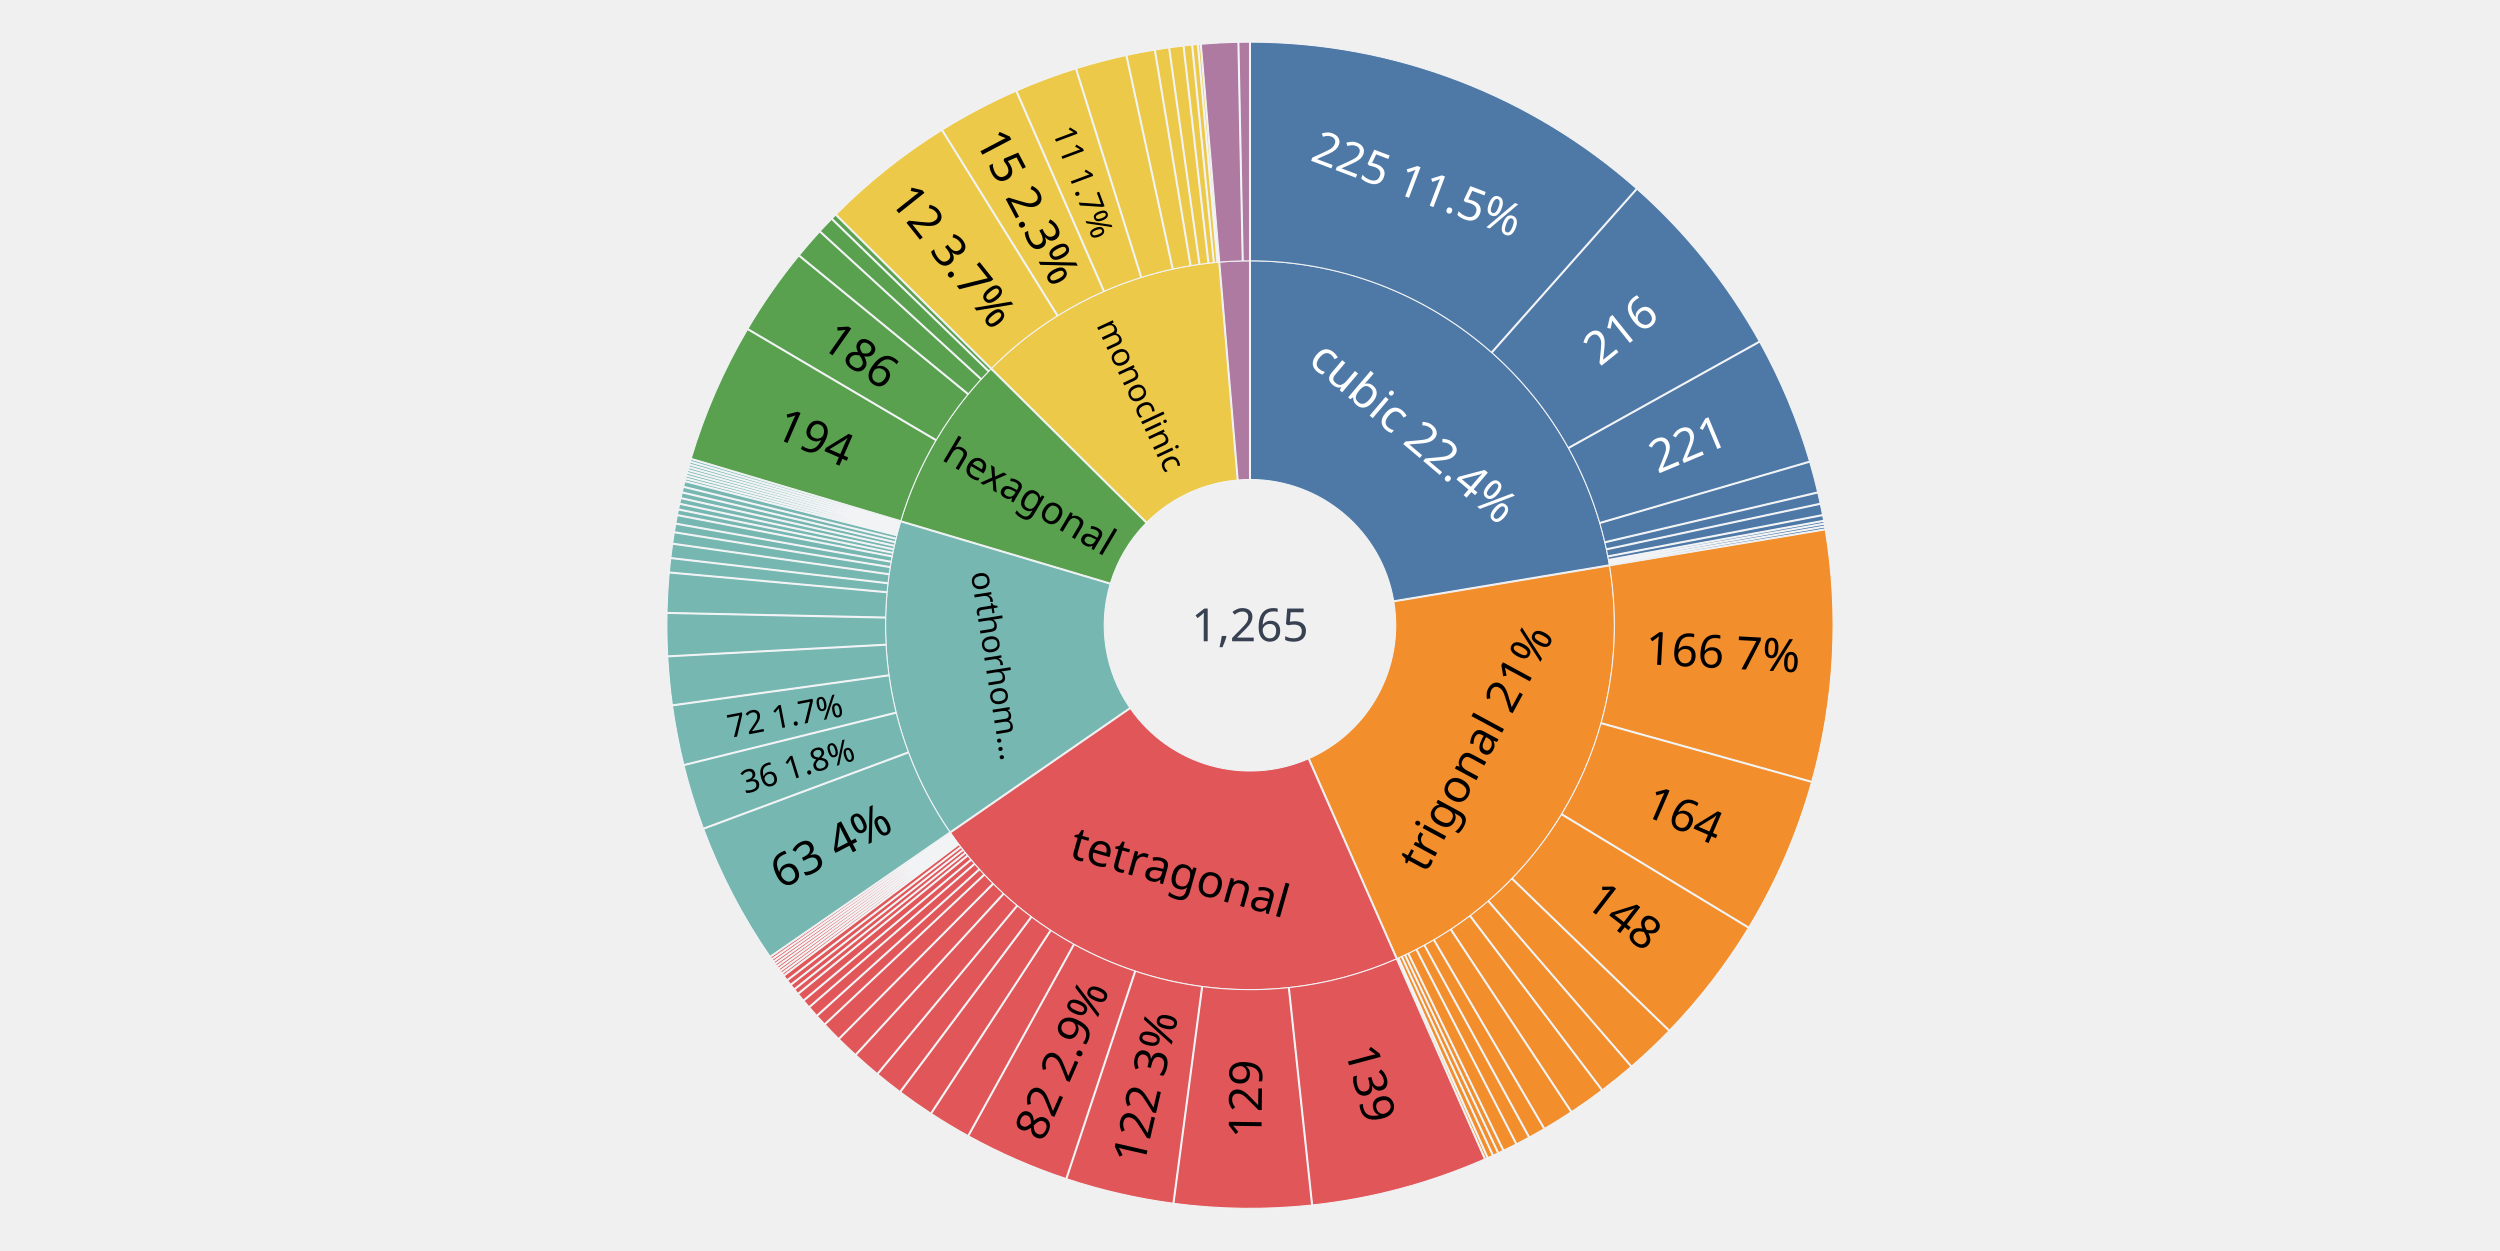
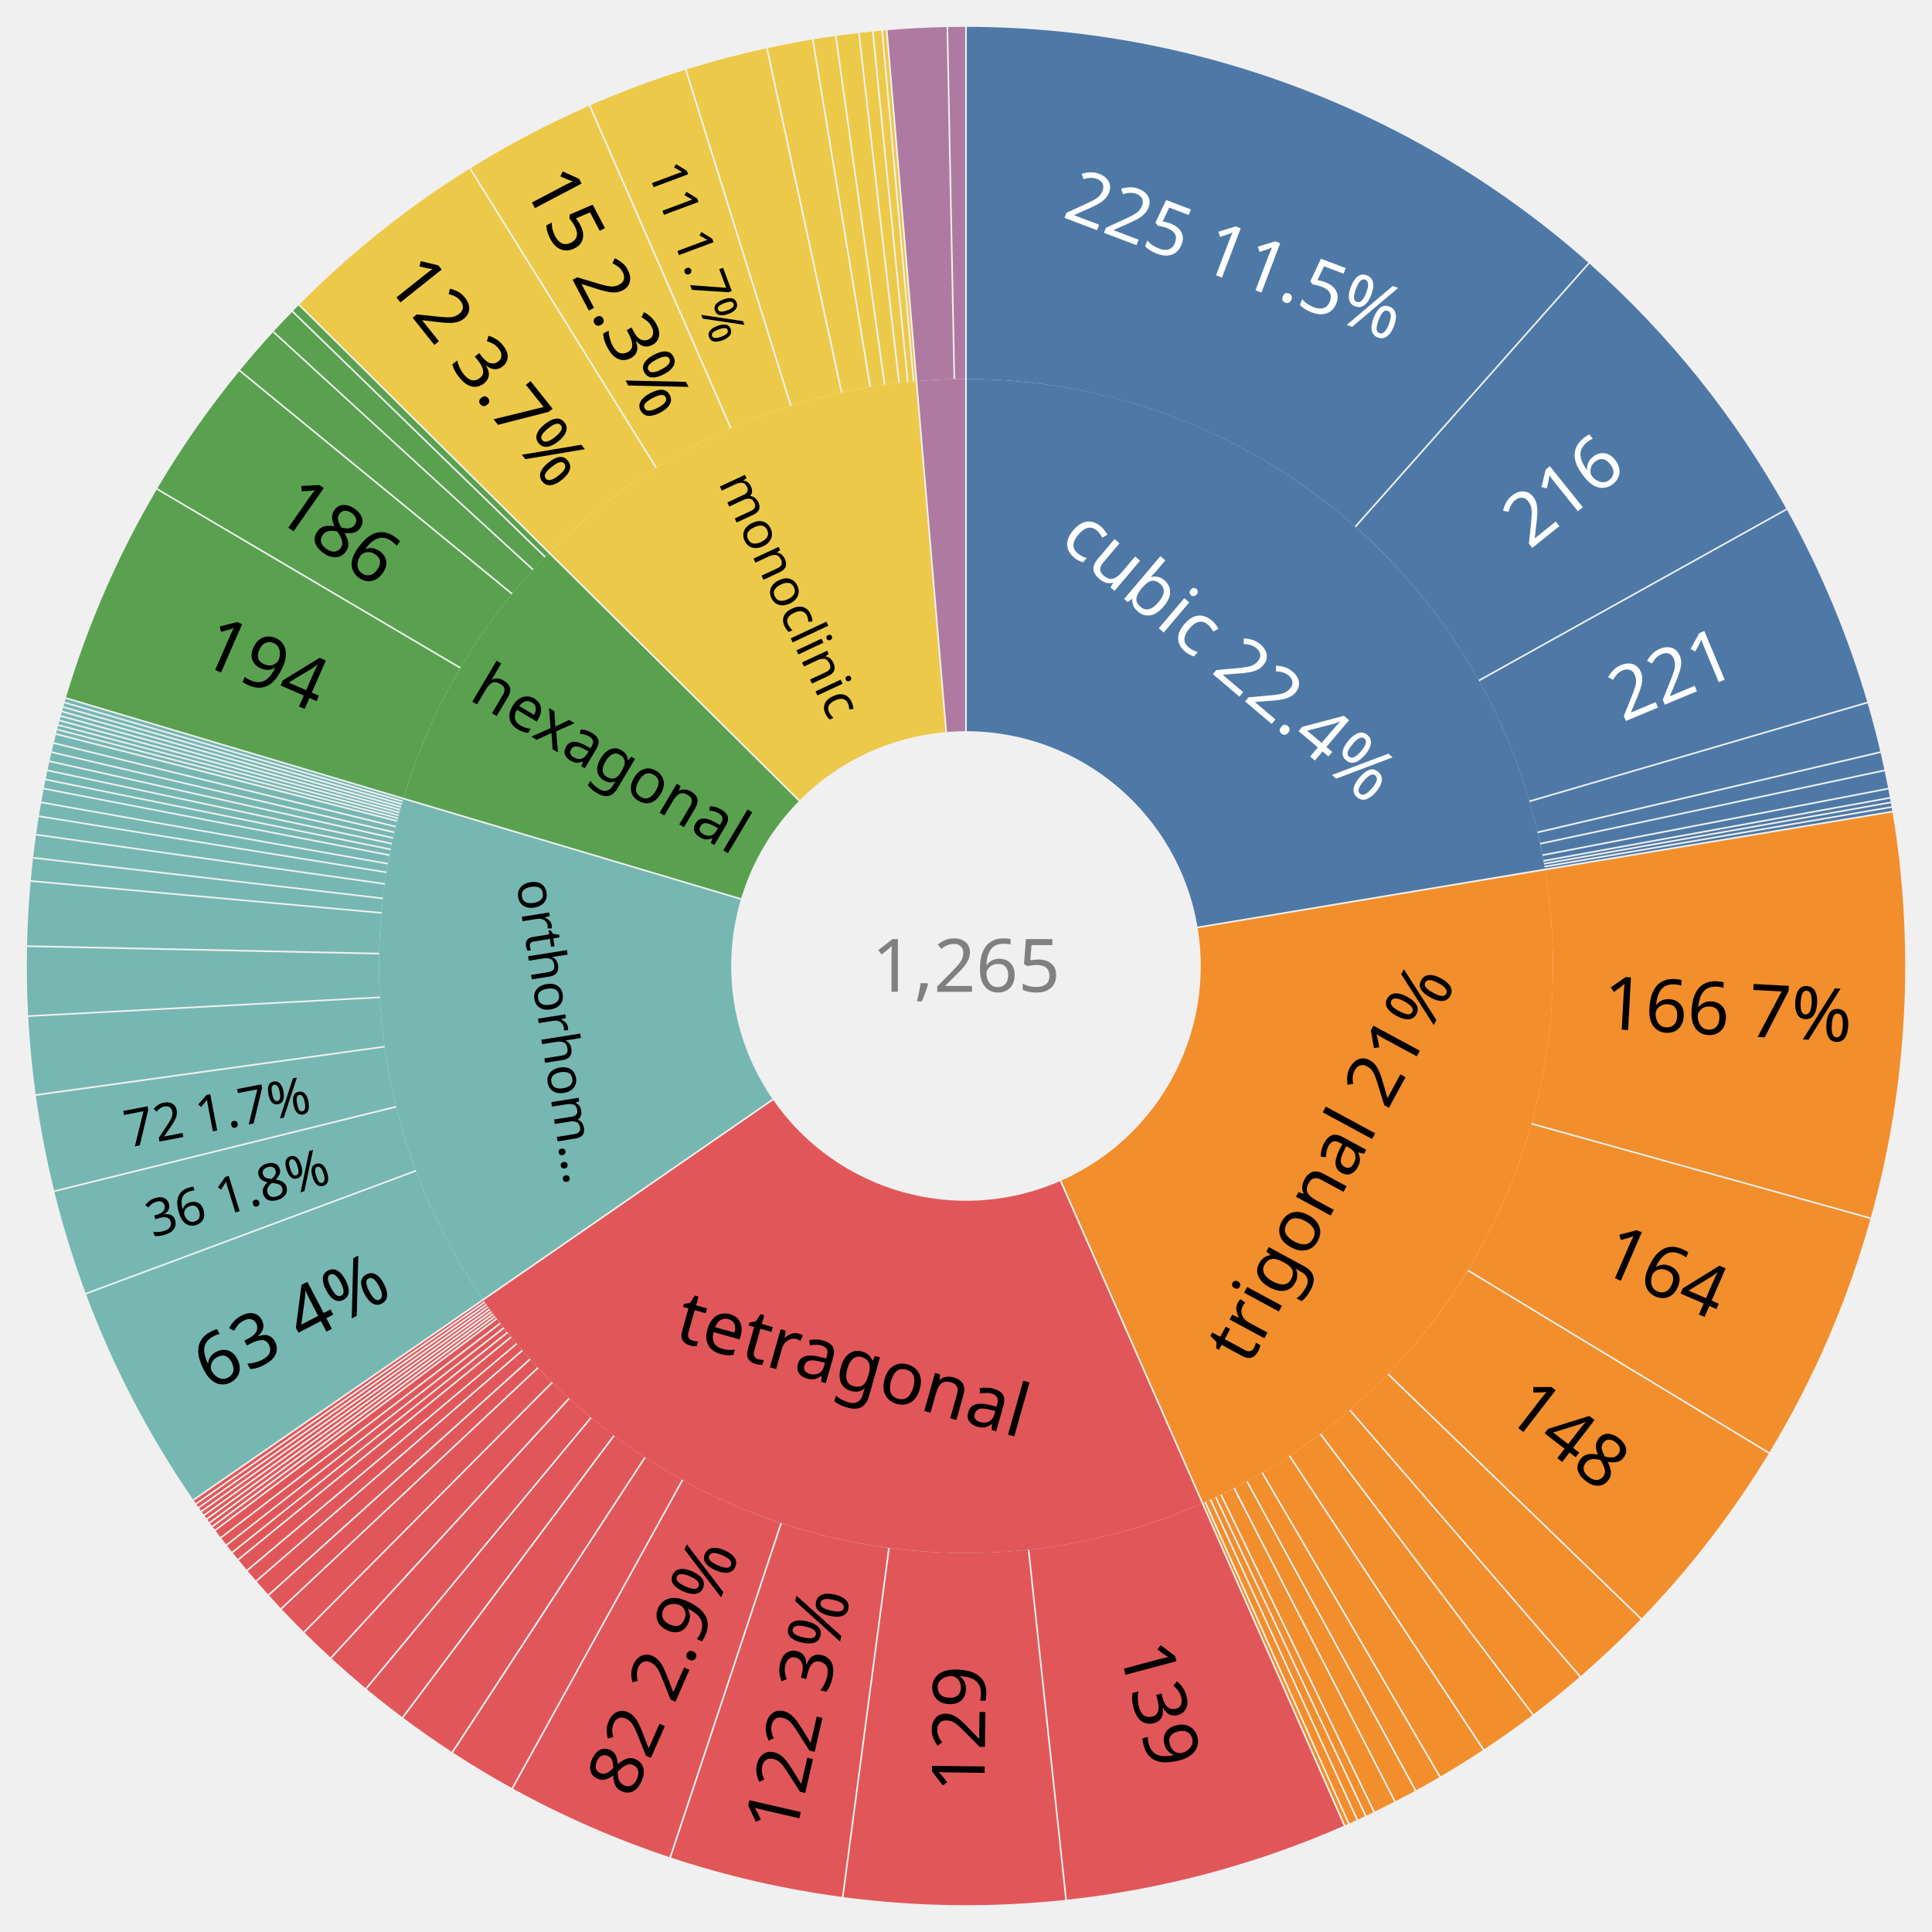
- <svg xmlns="http://www.w3.org/2000/svg" width="600.25" height="300.25" fill="#374151" font-family="system-ui, sans-serif" font-size="11" viewBox="-0.12 -0.12 600.25 300.25">
-   <g stroke="#f1f3f5" stroke-width=".25" class="arcs">
-     <path fill="#4e79a7" d="M300.12 62.5a87.5 87.5 0 0 1 86.17 72.99l-51.79 8.64A35 35 0 0 0 300.12 115Z" />
-     <path fill="#4e79a7" d="M300.12 10a140 140 0 0 1 92.65 35.15l-34.83 39.29a87.5 87.5 0 0 0-57.82-21.94Zm92.83 35.31a140 140 0 0 1 29.32 36.5l-45.87 25.53a87.5 87.5 0 0 0-18.27-22.74Zm29.44 36.71a140 140 0 0 1 11.95 28.59l-50.39 14.73a87.5 87.5 0 0 0-7.43-17.79Zm12.02 28.82a140 140 0 0 1 1.88 7.16l-51.12 11.96a88 88 0 0 0-1.15-4.39Zm1.94 7.4a140 140 0 0 1 .55 2.48l-51.34 10.93a88 88 0 0 0-.33-1.45Zm.6 2.72a140 140 0 0 1 .51 2.48l-51.56 9.92a88 88 0 0 0-.29-1.47Zm.55 2.72a140 140 0 0 1 .22 1.13l-51.66 9.4-.11-.61Zm.26 1.37.08.44-51.7 9.15-.03-.19Zm.12.68.08.45-51.74 8.89-.04-.19Zm.12.69.07.44-51.78 8.63-.03-.18Z" />
-     <path fill="#f28e2c" d="M386.33 135.74a87.5 87.5 0 0 1-50.96 94.29l-21.15-48.05a35 35 0 0 0 20.32-37.61Z" />
-     <path fill="#f28e2c" d="M438.12 127.1a140 140 0 0 1-3.23 60.39l-50.57-14.1a87.5 87.5 0 0 0 2.01-37.65Zm-3.3 60.62a140 140 0 0 1-15.05 34.77l-44.89-27.22a87.5 87.5 0 0 0 9.37-21.65Zm-15.17 34.98a140 140 0 0 1-18.92 24.53l-37.74-36.49a87.5 87.5 0 0 0 11.77-15.26Zm-19.09 24.71a140 140 0 0 1-8.92 8.43l-34.33-39.72a88 88 0 0 0 5.51-5.21Zm-9.1 8.59a140 140 0 0 1-6.84 5.53l-31.69-41.85a88 88 0 0 0 4.2-3.4Zm-7.03 5.68a140 140 0 0 1-7.18 5.08l-28.93-43.81a88 88 0 0 0 4.41-3.12Zm-7.39 5.21a140 140 0 0 1-6.28 3.91l-26.5-45.32a88 88 0 0 0 3.85-2.4Zm-6.49 4.04a140 140 0 0 1-3.42 1.93l-25.14-46.1a88 88 0 0 0 2.06-1.16Zm-3.64 2.05a140 140 0 0 1-2.86 1.51l-23.97-46.71a88 88 0 0 0 1.7-.9Zm-3.07 1.62a140 140 0 0 1-2.9 1.44l-22.81-47.28a88 88 0 0 0 1.73-.86Zm-3.12 1.55a140 140 0 0 1-1.03.49l-22.34-47.51.56-.27Zm-1.25.59a140 140 0 0 1-1.04.49l-21.87-47.73.57-.27Zm-1.26.59a140 140 0 0 1-1.05.47l-21.39-47.94.57-.26Zm-1.27.57-.41.18-21.16-48.05.17-.07Z" />
-     <path fill="#e15759" d="M335.15 230.13a87.5 87.5 0 0 1-107.06-30.28L271.28 170a35 35 0 0 0 42.71 12.08Z" />
-     <path fill="#e15759" d="M356.3 278.18a140 140 0 0 1-41.26 11.01l-5.59-52.2a87.5 87.5 0 0 0 25.7-6.86Zm-41.5 11.04a140 140 0 0 1-33.05-.41l6.89-52.05a87.5 87.5 0 0 0 20.57.25Zm-33.29-.45a140 140 0 0 1-25.48-5.85l16.53-49.83a87.5 87.5 0 0 0 15.84 3.64Zm-25.71-5.93a140 140 0 0 1-23.32-10.2l25.36-45.97a87.5 87.5 0 0 0 14.49 6.34Zm-23.53-10.32a140 140 0 0 1-8.73-5.24l28.71-43.96a88 88 0 0 0 5.38 3.24Zm-8.94-5.38a140 140 0 0 1-7.2-5.04l31.49-42.01a88 88 0 0 0 4.43 3.1Zm-7.4-5.19a140 140 0 0 1-5.26-4.15l33.53-40.4a88 88 0 0 0 3.22 2.54Zm-5.45-4.31a140 140 0 0 1-5.05-4.41l35.5-38.68a88 88 0 0 0 3.08 2.7Zm-5.23-4.58a140 140 0 0 1-3.85-3.67l37.01-37.24a88 88 0 0 0 2.34 2.23Zm-4.02-3.84a140 140 0 0 1-3.23-3.32l38.28-35.93a88 88 0 0 0 1.95 2.01Zm-3.39-3.5a140 140 0 0 1-1.72-1.86l38.99-35.17a88 88 0 0 0 1.01 1.1Zm-1.88-2.05a140 140 0 0 1-1.68-1.9l39.67-34.38a88 88 0 0 0 .99 1.12Zm-1.84-2.08a140 140 0 0 1-1.2-1.4l40.18-33.79a88 88 0 0 0 .69.81Zm-1.36-1.59a140 140 0 0 1-1.17-1.42l40.68-33.18a88 88 0 0 0 .68.82Zm-1.33-1.61a140 140 0 0 1-.72-.89l41.01-32.78.4.49Zm-.87-1.08a140 140 0 0 1-.71-.9l41.33-32.37.39.49Zm-.86-1.09a140 140 0 0 1-.7-.91l41.65-31.95.38.49Zm-.85-1.1a140 140 0 0 1-.7-.91l41.97-31.54.38.49Zm-.84-1.11-.27-.36 42.12-31.33.12.15Zm-.42-.56-.27-.36 42.28-31.12.12.15Zm-.41-.56-.27-.36 42.44-30.91.11.15Zm-.41-.56-.27-.36 42.59-30.7.11.15Zm-.41-.56-.26-.37 42.74-30.49.11.16Zm-.4-.57-.26-.37 42.89-30.27.11.15Zm-.41-.56-.25-.37 43.03-30.07.11.16Zm-.39-.57-.26-.37 43.19-29.85.1.15Z" />
-     <path fill="#76b7b2" d="M227.95 199.65a87.5 87.5 0 0 1-11.85-74.5l50.32 14.98a35 35 0 0 0 4.72 29.67Z" />
-     <path fill="#76b7b2" d="M184.76 229.5a140 140 0 0 1-15.92-30.54l49.2-18.32a87.5 87.5 0 0 0 9.91 19.01Zm-16.01-30.77a140 140 0 0 1-4.64-15.04l50.97-12.59a88 88 0 0 0 2.88 9.31Zm-4.69-15.28a140 140 0 0 1-2.71-14.09l52-7.22a88 88 0 0 0 1.67 8.72Zm-2.75-14.34a140 140 0 0 1-1.1-11.52l52.42-2.8a88 88 0 0 0 .68 7.11Zm-1.12-11.76a140 140 0 0 1-.16-10.18l52.49 1.11a88 88 0 0 0 .1 6.27Zm-.16-10.43a140 140 0 0 1 .53-9.47l52.29 4.75a88 88 0 0 0-.33 5.83Zm.56-9.71a140 140 0 0 1 .33-3.22l52.15 6.05a88 88 0 0 0-.2 1.92Zm.36-3.46a140 140 0 0 1 .41-3.21l51.98 7.34a88 88 0 0 0-.24 1.92Zm.44-3.45a140 140 0 0 1 .38-2.51l51.83 8.37a88 88 0 0 0-.22 1.48Zm.42-2.75a140 140 0 0 1 .31-1.82l51.7 9.15a88 88 0 0 0-.18 1.04Zm.35-2.06a140 140 0 0 1 .34-1.81l51.55 9.92a88 88 0 0 0-.19 1.04Zm.38-2.05a140 140 0 0 1 .22-1.12l51.46 10.42-.12.62Zm.27-1.36a140 140 0 0 1 .24-1.12l51.34 10.93-.12.61Zm.29-1.36a140 140 0 0 1 .24-1.12l51.24 11.44-.13.61Zm.3-1.36a140 140 0 0 1 .25-1.12l51.12 11.96-.14.6Zm.31-1.36a140 140 0 0 1 .26-1.11l51 12.46-.14.61Zm.32-1.35a140 140 0 0 1 .28-1.11l50.87 12.97-.15.6Zm.34-1.35.11-.44 50.81 13.22-.05.19Zm.17-.67.12-.44 50.74 13.47-.05.19Zm.18-.67.12-.44 50.67 13.72-.05.19Zm.18-.68.12-.43 50.61 13.98-.05.18Zm.18-.67.13-.43 50.53 14.23-.05.18Zm.19-.67.13-.43 50.46 14.48-.05.18Zm.19-.66.13-.44 50.39 14.73-.05.18Zm.2-.67.12-.44 50.32 14.98-.05.19Z" />
-     <path fill="#59a14f" d="M216.17 124.92a87.5 87.5 0 0 1 21.6-36.44l37.29 36.97a35 35 0 0 0-8.57 14.45Z" />
-     <path fill="#59a14f" d="M165.85 109.94A140 140 0 0 1 179.34 79l45.22 26.67a87.5 87.5 0 0 0-8.39 19.25Zm13.61-31.15a140 140 0 0 1 12.19-17.45l40.6 33.28a87.5 87.5 0 0 0-7.56 10.84Zm12.35-17.64a140 140 0 0 1 4.85-5.6l38.72 35.46a88 88 0 0 0-2.97 3.42Zm5.01-5.78a140 140 0 0 1 2.7-2.85l37.65 36.59a88 88 0 0 0-1.63 1.72Zm2.87-3.03a140 140 0 0 1 .8-.82l37.28 36.96-.43.45Z" />
-     <path fill="#edc949" d="M237.95 88.31a87.5 87.5 0 0 1 54.55-25.49l4.43 52.32a35 35 0 0 0-21.7 10.13Z" />
-     <path fill="#edc949" d="M200.66 51.35a140 140 0 0 1 25.31-20.18l27.72 44.59a87.5 87.5 0 0 0-15.74 12.55Zm25.52-20.3a140 140 0 0 1 17.61-9.27l21.04 48.1a87.5 87.5 0 0 0-10.93 5.75Zm17.84-9.37a140 140 0 0 1 14.09-5.27l15.67 50.11a88 88 0 0 0-8.73 3.26Zm14.33-5.34a140 140 0 0 1 11.86-3.13l11.12 51.3a88 88 0 0 0-7.32 1.94Zm12.1-3.18a140 140 0 0 1 6.59-1.26l8.56 51.79a88 88 0 0 0-4.03.77Zm6.83-1.3a140 140 0 0 1 3.19-.49l7.28 51.99a88 88 0 0 0-1.91.29Zm3.43-.52a140 140 0 0 1 3.21-.41l5.98 52.15a88 88 0 0 0-1.91.25Zm3.45-.44a140 140 0 0 1 1.83-.2l5.21 52.24a88 88 0 0 0-1.05.12Zm2.08-.22a140 140 0 0 1 1.14-.11l4.69 52.29-.63.06Zm1.38-.13.45-.04 4.43 52.31-.19.02Z" />
-     <path fill="#af7aa1" d="M292.74 62.8a88 88 0 0 1 7.14-.3V115a35 35 0 0 0-2.71.12Z" />
-     <path fill="#af7aa1" d="M288.31 10.49a140 140 0 0 1 8.79-.46l1.04 52.49a88 88 0 0 0-5.4.28Zm9.03-.46a140 140 0 0 1 2.54-.03v52.5a88 88 0 0 0-1.5.02Z" />
+ <svg xmlns="http://www.w3.org/2000/svg" viewBox="156 6 288 288" fill="rgb(128, 128, 128)" font-family="system-ui, sans-serif" font-size="11" width="288" height="288">
+   <defs />
+   <g transform="translate(300, 150)">
+     <g class="arcs">
+       <path d="M0.12,-87.5A87.5,87.5,0,0,1,86.29,-14.51L34.5,-5.87A35,35,0,0,0,0.12,-35Z" fill="rgb(78, 121, 167)" stroke="rgba(0, 0, 0, 0)" stroke-width="0.25" />
+       <path d="M0.12,-140A140,140,0,0,1,92.77,-104.85L57.94,-65.56A87.5,87.5,0,0,0,0.12,-87.5Z" fill="rgb(78, 121, 167)" stroke="rgba(0, 0, 0, 0)" stroke-width="0.25" />
+       <path d="M92.95,-104.69A140,140,0,0,1,122.27,-68.19L76.4,-42.66A87.5,87.5,0,0,0,58.13,-65.4Z" fill="rgb(78, 121, 167)" stroke="rgba(0, 0, 0, 0)" stroke-width="0.25" />
+       <path d="M122.39,-67.98A140,140,0,0,1,134.34,-39.39L83.95,-24.66A87.5,87.5,0,0,0,76.52,-42.45Z" fill="rgb(78, 121, 167)" stroke="rgba(0, 0, 0, 0)" stroke-width="0.25" />
+       <path d="M134.41,-39.16A140,140,0,0,1,136.29,-32L85.17,-20.04A87.5,87.5,0,0,0,84.02,-24.43Z" fill="rgb(78, 121, 167)" stroke="rgba(0, 0, 0, 0)" stroke-width="0.25" />
+       <path d="M136.35,-31.76A140,140,0,0,1,136.9,-29.28L85.56,-18.35A87.5,87.5,0,0,0,85.23,-19.8Z" fill="rgb(78, 121, 167)" stroke="rgba(0, 0, 0, 0)" stroke-width="0.25" />
+       <path d="M136.95,-29.04A140,140,0,0,1,137.46,-26.56L85.9,-16.64A87.5,87.5,0,0,0,85.61,-18.11Z" fill="rgb(78, 121, 167)" stroke="rgba(0, 0, 0, 0)" stroke-width="0.25" />
+       <path d="M137.5,-26.32A140,140,0,0,1,137.72,-25.19L86.06,-15.79A87.5,87.5,0,0,0,85.95,-16.4Z" fill="rgb(78, 121, 167)" stroke="rgba(0, 0, 0, 0)" stroke-width="0.25" />
+       <path d="M137.76,-24.95A140,140,0,0,1,137.84,-24.51L86.14,-15.36A87.5,87.5,0,0,0,86.11,-15.55Z" fill="rgb(78, 121, 167)" stroke="rgba(0, 0, 0, 0)" stroke-width="0.25" />
+       <path d="M137.88,-24.27A140,140,0,0,1,137.96,-23.82L86.22,-14.93A87.5,87.5,0,0,0,86.18,-15.12Z" fill="rgb(78, 121, 167)" stroke="rgba(0, 0, 0, 0)" stroke-width="0.25" />
+       <path d="M138,-23.58A140,140,0,0,1,138.07,-23.14L86.29,-14.51A87.5,87.5,0,0,0,86.26,-14.69Z" fill="rgb(78, 121, 167)" stroke="rgba(0, 0, 0, 0)" stroke-width="0.25" />
+       <path d="M86.33,-14.26A87.5,87.5,0,0,1,35.37,80.03L14.22,31.98A35,35,0,0,0,34.54,-5.63Z" fill="rgb(242, 142, 44)" stroke="rgba(0, 0, 0, 0)" stroke-width="0.25" />
+       <path d="M138.12,-22.9A140,140,0,0,1,134.89,37.49L84.32,23.39A87.5,87.5,0,0,0,86.33,-14.26Z" fill="rgb(242, 142, 44)" stroke="rgba(0, 0, 0, 0)" stroke-width="0.25" />
+       <path d="M134.82,37.72A140,140,0,0,1,119.77,72.49L74.88,45.27A87.5,87.5,0,0,0,84.25,23.62Z" fill="rgb(242, 142, 44)" stroke="rgba(0, 0, 0, 0)" stroke-width="0.25" />
+       <path d="M119.65,72.7A140,140,0,0,1,100.73,97.23L62.99,60.74A87.5,87.5,0,0,0,74.76,45.48Z" fill="rgb(242, 142, 44)" stroke="rgba(0, 0, 0, 0)" stroke-width="0.25" />
+       <path d="M100.56,97.41A140,140,0,0,1,91.64,105.84L57.31,66.12A87.5,87.5,0,0,0,62.82,60.91Z" fill="rgb(242, 142, 44)" stroke="rgba(0, 0, 0, 0)" stroke-width="0.25" />
+       <path d="M91.46,106A140,140,0,0,1,84.62,111.53L52.93,69.68A87.5,87.5,0,0,0,57.13,66.28Z" fill="rgb(242, 142, 44)" stroke="rgba(0, 0, 0, 0)" stroke-width="0.25" />
+       <path d="M84.43,111.68A140,140,0,0,1,77.25,116.76L48.32,72.95A87.5,87.5,0,0,0,52.73,69.83Z" fill="rgb(242, 142, 44)" stroke="rgba(0, 0, 0, 0)" stroke-width="0.25" />
+       <path d="M77.04,116.89A140,140,0,0,1,70.76,120.8L44.26,75.48A87.5,87.5,0,0,0,48.11,73.08Z" fill="rgb(242, 142, 44)" stroke="rgba(0, 0, 0, 0)" stroke-width="0.25" />
+       <path d="M70.55,120.93A140,140,0,0,1,67.13,122.86L41.99,76.76A87.5,87.5,0,0,0,44.05,75.6Z" fill="rgb(242, 142, 44)" stroke="rgba(0, 0, 0, 0)" stroke-width="0.25" />
+       <path d="M66.91,122.98A140,140,0,0,1,64.05,124.49L40.08,77.78A87.5,87.5,0,0,0,41.78,76.88Z" fill="rgb(242, 142, 44)" stroke="rgba(0, 0, 0, 0)" stroke-width="0.25" />
+       <path d="M63.84,124.6A140,140,0,0,1,60.94,126.04L38.13,78.76A87.5,87.5,0,0,0,39.86,77.9Z" fill="rgb(242, 142, 44)" stroke="rgba(0, 0, 0, 0)" stroke-width="0.25" />
+       <path d="M60.72,126.15A140,140,0,0,1,59.69,126.64L37.35,79.13A87.5,87.5,0,0,0,37.91,78.86Z" fill="rgb(242, 142, 44)" stroke="rgba(0, 0, 0, 0)" stroke-width="0.25" />
+       <path d="M59.47,126.74A140,140,0,0,1,58.43,127.23L36.56,79.5A87.5,87.5,0,0,0,37.13,79.23Z" fill="rgb(242, 142, 44)" stroke="rgba(0, 0, 0, 0)" stroke-width="0.25" />
+       <path d="M58.21,127.33A140,140,0,0,1,57.16,127.8L35.77,79.86A87.5,87.5,0,0,0,36.34,79.6Z" fill="rgb(242, 142, 44)" stroke="rgba(0, 0, 0, 0)" stroke-width="0.25" />
+       <path d="M56.94,127.9A140,140,0,0,1,56.53,128.08L35.37,80.03A87.5,87.5,0,0,0,35.54,79.96Z" fill="rgb(242, 142, 44)" stroke="rgba(0, 0, 0, 0)" stroke-width="0.25" />
+       <path d="M35.15,80.13A87.5,87.5,0,0,1,-71.91,49.85L-28.72,20A35,35,0,0,0,13.99,32.08Z" fill="rgb(225, 87, 89)" stroke="rgba(0, 0, 0, 0)" stroke-width="0.25" />
+       <path d="M56.3,128.18A140,140,0,0,1,15.04,139.19L9.45,86.99A87.5,87.5,0,0,0,35.15,80.13Z" fill="rgb(225, 87, 89)" stroke="rgba(0, 0, 0, 0)" stroke-width="0.25" />
+       <path d="M14.8,139.22A140,140,0,0,1,-18.25,138.81L-11.36,86.76A87.5,87.5,0,0,0,9.21,87.01Z" fill="rgb(225, 87, 89)" stroke="rgba(0, 0, 0, 0)" stroke-width="0.25" />
+       <path d="M-18.49,138.77A140,140,0,0,1,-43.97,132.92L-27.44,83.09A87.5,87.5,0,0,0,-11.6,86.73Z" fill="rgb(225, 87, 89)" stroke="rgba(0, 0, 0, 0)" stroke-width="0.25" />
+       <path d="M-44.2,132.84A140,140,0,0,1,-67.52,122.64L-42.16,76.67A87.5,87.5,0,0,0,-27.67,83.01Z" fill="rgb(225, 87, 89)" stroke="rgba(0, 0, 0, 0)" stroke-width="0.25" />
+       <path d="M-67.73,122.52A140,140,0,0,1,-76.46,117.28L-47.75,73.32A87.5,87.5,0,0,0,-42.37,76.56Z" fill="rgb(225, 87, 89)" stroke="rgba(0, 0, 0, 0)" stroke-width="0.25" />
+       <path d="M-76.67,117.14A140,140,0,0,1,-83.87,112.1L-52.38,70.09A87.5,87.5,0,0,0,-47.95,73.19Z" fill="rgb(225, 87, 89)" stroke="rgba(0, 0, 0, 0)" stroke-width="0.25" />
+       <path d="M-84.07,111.95A140,140,0,0,1,-89.33,107.8L-55.8,67.4A87.5,87.5,0,0,0,-52.58,69.94Z" fill="rgb(225, 87, 89)" stroke="rgba(0, 0, 0, 0)" stroke-width="0.25" />
+       <path d="M-89.52,107.64A140,140,0,0,1,-94.57,103.23L-59.07,64.55A87.5,87.5,0,0,0,-55.99,67.25Z" fill="rgb(225, 87, 89)" stroke="rgba(0, 0, 0, 0)" stroke-width="0.25" />
+       <path d="M-94.75,103.06A140,140,0,0,1,-98.6,99.39L-61.59,62.15A87.5,87.5,0,0,0,-59.25,64.38Z" fill="rgb(225, 87, 89)" stroke="rgba(0, 0, 0, 0)" stroke-width="0.25" />
+       <path d="M-98.77,99.22A140,140,0,0,1,-102,95.9L-63.72,59.97A87.5,87.5,0,0,0,-61.77,61.98Z" fill="rgb(225, 87, 89)" stroke="rgba(0, 0, 0, 0)" stroke-width="0.25" />
+       <path d="M-102.16,95.72A140,140,0,0,1,-103.88,93.86L-64.89,58.69A87.5,87.5,0,0,0,-63.88,59.79Z" fill="rgb(225, 87, 89)" stroke="rgba(0, 0, 0, 0)" stroke-width="0.25" />
+       <path d="M-104.04,93.67A140,140,0,0,1,-105.72,91.77L-66.05,57.39A87.5,87.5,0,0,0,-65.06,58.51Z" fill="rgb(225, 87, 89)" stroke="rgba(0, 0, 0, 0)" stroke-width="0.25" />
+       <path d="M-105.88,91.59A140,140,0,0,1,-107.08,90.19L-66.9,56.4A87.5,87.5,0,0,0,-66.21,57.21Z" fill="rgb(225, 87, 89)" stroke="rgba(0, 0, 0, 0)" stroke-width="0.25" />
+       <path d="M-107.24,90A140,140,0,0,1,-108.41,88.58L-67.73,55.4A87.5,87.5,0,0,0,-67.05,56.22Z" fill="rgb(225, 87, 89)" stroke="rgba(0, 0, 0, 0)" stroke-width="0.25" />
+       <path d="M-108.57,88.39A140,140,0,0,1,-109.29,87.5L-68.28,54.72A87.5,87.5,0,0,0,-67.88,55.21Z" fill="rgb(225, 87, 89)" stroke="rgba(0, 0, 0, 0)" stroke-width="0.25" />
+       <path d="M-109.44,87.31A140,140,0,0,1,-110.15,86.41L-68.82,54.04A87.5,87.5,0,0,0,-68.43,54.53Z" fill="rgb(225, 87, 89)" stroke="rgba(0, 0, 0, 0)" stroke-width="0.25" />
+       <path d="M-110.3,86.22A140,140,0,0,1,-111,85.31L-69.35,53.36A87.5,87.5,0,0,0,-68.97,53.85Z" fill="rgb(225, 87, 89)" stroke="rgba(0, 0, 0, 0)" stroke-width="0.25" />
+       <path d="M-111.15,85.12A140,140,0,0,1,-111.85,84.21L-69.88,52.67A87.5,87.5,0,0,0,-69.5,53.16Z" fill="rgb(225, 87, 89)" stroke="rgba(0, 0, 0, 0)" stroke-width="0.25" />
+       <path d="M-111.99,84.01A140,140,0,0,1,-112.26,83.65L-70.14,52.32A87.5,87.5,0,0,0,-70.02,52.47Z" fill="rgb(225, 87, 89)" stroke="rgba(0, 0, 0, 0)" stroke-width="0.25" />
+       <path d="M-112.41,83.45A140,140,0,0,1,-112.68,83.09L-70.4,51.97A87.5,87.5,0,0,0,-70.28,52.12Z" fill="rgb(225, 87, 89)" stroke="rgba(0, 0, 0, 0)" stroke-width="0.25" />
+       <path d="M-112.82,82.89A140,140,0,0,1,-113.09,82.53L-70.65,51.62A87.5,87.5,0,0,0,-70.54,51.77Z" fill="rgb(225, 87, 89)" stroke="rgba(0, 0, 0, 0)" stroke-width="0.25" />
+       <path d="M-113.23,82.33A140,140,0,0,1,-113.5,81.97L-70.91,51.27A87.5,87.5,0,0,0,-70.8,51.42Z" fill="rgb(225, 87, 89)" stroke="rgba(0, 0, 0, 0)" stroke-width="0.25" />
+       <path d="M-113.64,81.77A140,140,0,0,1,-113.9,81.4L-71.16,50.91A87.5,87.5,0,0,0,-71.05,51.07Z" fill="rgb(225, 87, 89)" stroke="rgba(0, 0, 0, 0)" stroke-width="0.25" />
+       <path d="M-114.04,81.2A140,140,0,0,1,-114.3,80.83L-71.41,50.56A87.5,87.5,0,0,0,-71.3,50.71Z" fill="rgb(225, 87, 89)" stroke="rgba(0, 0, 0, 0)" stroke-width="0.25" />
+       <path d="M-114.45,80.64A140,140,0,0,1,-114.7,80.27L-71.67,50.2A87.5,87.5,0,0,0,-71.56,50.36Z" fill="rgb(225, 87, 89)" stroke="rgba(0, 0, 0, 0)" stroke-width="0.25" />
+       <path d="M-114.84,80.07A140,140,0,0,1,-115.1,79.7L-71.91,49.85A87.5,87.5,0,0,0,-71.81,50Z" fill="rgb(225, 87, 89)" stroke="rgba(0, 0, 0, 0)" stroke-width="0.25" />
+       <path d="M-72.05,49.65A87.5,87.5,0,0,1,-83.9,-24.85L-33.58,-9.87A35,35,0,0,0,-28.86,19.8Z" fill="rgb(118, 183, 178)" stroke="rgba(0, 0, 0, 0)" stroke-width="0.25" />
+       <path d="M-115.24,79.5A140,140,0,0,1,-131.16,48.96L-81.96,30.64A87.5,87.5,0,0,0,-72.05,49.65Z" fill="rgb(118, 183, 178)" stroke="rgba(0, 0, 0, 0)" stroke-width="0.25" />
+       <path d="M-131.25,48.73A140,140,0,0,1,-135.89,33.69L-84.92,21.1A87.5,87.5,0,0,0,-82.04,30.41Z" fill="rgb(118, 183, 178)" stroke="rgba(0, 0, 0, 0)" stroke-width="0.25" />
+       <path d="M-135.94,33.45A140,140,0,0,1,-138.65,19.36L-86.65,12.14A87.5,87.5,0,0,0,-84.98,20.86Z" fill="rgb(118, 183, 178)" stroke="rgba(0, 0, 0, 0)" stroke-width="0.25" />
+       <path d="M-138.69,19.11A140,140,0,0,1,-139.79,7.59L-87.37,4.79A87.5,87.5,0,0,0,-86.69,11.9Z" fill="rgb(118, 183, 178)" stroke="rgba(0, 0, 0, 0)" stroke-width="0.25" />
+       <path d="M-139.81,7.35A140,140,0,0,1,-139.97,-2.83L-87.48,-1.72A87.5,87.5,0,0,0,-87.38,4.55Z" fill="rgb(118, 183, 178)" stroke="rgba(0, 0, 0, 0)" stroke-width="0.25" />
+       <path d="M-139.97,-3.08A140,140,0,0,1,-139.44,-12.55L-87.15,-7.8A87.5,87.5,0,0,0,-87.48,-1.97Z" fill="rgb(118, 183, 178)" stroke="rgba(0, 0, 0, 0)" stroke-width="0.25" />
+       <path d="M-139.41,-12.79A140,140,0,0,1,-139.08,-16.01L-86.93,-9.96A87.5,87.5,0,0,0,-87.13,-8.04Z" fill="rgb(118, 183, 178)" stroke="rgba(0, 0, 0, 0)" stroke-width="0.25" />
+       <path d="M-139.05,-16.25A140,140,0,0,1,-138.64,-19.46L-86.66,-12.12A87.5,87.5,0,0,0,-86.9,-10.2Z" fill="rgb(118, 183, 178)" stroke="rgba(0, 0, 0, 0)" stroke-width="0.25" />
+       <path d="M-138.61,-19.7A140,140,0,0,1,-138.23,-22.21L-86.4,-13.84A87.5,87.5,0,0,0,-86.62,-12.36Z" fill="rgb(118, 183, 178)" stroke="rgba(0, 0, 0, 0)" stroke-width="0.25" />
+       <path d="M-138.19,-22.45A140,140,0,0,1,-137.88,-24.27L-86.18,-15.12A87.5,87.5,0,0,0,-86.36,-14.08Z" fill="rgb(118, 183, 178)" stroke="rgba(0, 0, 0, 0)" stroke-width="0.25" />
+       <path d="M-137.84,-24.51A140,140,0,0,1,-137.5,-26.32L-85.95,-16.4A87.5,87.5,0,0,0,-86.14,-15.36Z" fill="rgb(118, 183, 178)" stroke="rgba(0, 0, 0, 0)" stroke-width="0.25" />
+       <path d="M-137.46,-26.56A140,140,0,0,1,-137.24,-27.68L-85.78,-17.26A87.5,87.5,0,0,0,-85.9,-16.64Z" fill="rgb(118, 183, 178)" stroke="rgba(0, 0, 0, 0)" stroke-width="0.25" />
+       <path d="M-137.19,-27.92A140,140,0,0,1,-136.95,-29.04L-85.61,-18.11A87.5,87.5,0,0,0,-85.73,-17.5Z" fill="rgb(118, 183, 178)" stroke="rgba(0, 0, 0, 0)" stroke-width="0.25" />
+       <path d="M-136.9,-29.28A140,140,0,0,1,-136.66,-30.4L-85.42,-18.96A87.5,87.5,0,0,0,-85.55,-18.35Z" fill="rgb(118, 183, 178)" stroke="rgba(0, 0, 0, 0)" stroke-width="0.25" />
+       <path d="M-136.6,-30.64A140,140,0,0,1,-136.35,-31.76L-85.23,-19.8A87.5,87.5,0,0,0,-85.37,-19.2Z" fill="rgb(118, 183, 178)" stroke="rgba(0, 0, 0, 0)" stroke-width="0.25" />
+       <path d="M-136.29,-32A140,140,0,0,1,-136.03,-33.11L-85.03,-20.65A87.5,87.5,0,0,0,-85.17,-20.04Z" fill="rgb(118, 183, 178)" stroke="rgba(0, 0, 0, 0)" stroke-width="0.25" />
+       <path d="M-135.97,-33.35A140,140,0,0,1,-135.69,-34.46L-84.82,-21.49A87.5,87.5,0,0,0,-84.97,-20.89Z" fill="rgb(118, 183, 178)" stroke="rgba(0, 0, 0, 0)" stroke-width="0.25" />
+       <path d="M-135.63,-34.7A140,140,0,0,1,-135.52,-35.14L-84.71,-21.92A87.5,87.5,0,0,0,-84.76,-21.73Z" fill="rgb(118, 183, 178)" stroke="rgba(0, 0, 0, 0)" stroke-width="0.25" />
+       <path d="M-135.46,-35.37A140,140,0,0,1,-135.34,-35.81L-84.6,-22.34A87.5,87.5,0,0,0,-84.65,-22.15Z" fill="rgb(118, 183, 178)" stroke="rgba(0, 0, 0, 0)" stroke-width="0.25" />
+       <path d="M-135.28,-36.04A140,140,0,0,1,-135.16,-36.48L-84.49,-22.76A87.5,87.5,0,0,0,-84.54,-22.57Z" fill="rgb(118, 183, 178)" stroke="rgba(0, 0, 0, 0)" stroke-width="0.25" />
+       <path d="M-135.1,-36.72A140,140,0,0,1,-134.98,-37.15L-84.37,-23.17A87.5,87.5,0,0,0,-84.42,-22.99Z" fill="rgb(118, 183, 178)" stroke="rgba(0, 0, 0, 0)" stroke-width="0.25" />
+       <path d="M-134.92,-37.39A140,140,0,0,1,-134.79,-37.82L-84.26,-23.59A87.5,87.5,0,0,0,-84.31,-23.41Z" fill="rgb(118, 183, 178)" stroke="rgba(0, 0, 0, 0)" stroke-width="0.25" />
+       <path d="M-134.73,-38.06A140,140,0,0,1,-134.6,-38.49L-84.14,-24.01A87.5,87.5,0,0,0,-84.19,-23.83Z" fill="rgb(118, 183, 178)" stroke="rgba(0, 0, 0, 0)" stroke-width="0.25" />
+       <path d="M-134.54,-38.72A140,140,0,0,1,-134.41,-39.16L-84.02,-24.43A87.5,87.5,0,0,0,-84.07,-24.25Z" fill="rgb(118, 183, 178)" stroke="rgba(0, 0, 0, 0)" stroke-width="0.25" />
+       <path d="M-134.34,-39.39A140,140,0,0,1,-134.22,-39.83L-83.9,-24.85A87.5,87.5,0,0,0,-83.95,-24.66Z" fill="rgb(118, 183, 178)" stroke="rgba(0, 0, 0, 0)" stroke-width="0.25" />
+       <path d="M-83.83,-25.08A87.5,87.5,0,0,1,-62.23,-61.52L-24.94,-24.55A35,35,0,0,0,-33.51,-10.1Z" fill="rgb(89, 161, 79)" stroke="rgba(0, 0, 0, 0)" stroke-width="0.25" />
+       <path d="M-134.15,-40.06A140,140,0,0,1,-120.66,-71L-75.44,-44.33A87.5,87.5,0,0,0,-83.83,-25.08Z" fill="rgb(89, 161, 79)" stroke="rgba(0, 0, 0, 0)" stroke-width="0.25" />
+       <path d="M-120.54,-71.21A140,140,0,0,1,-108.35,-88.66L-67.75,-55.38A87.5,87.5,0,0,0,-75.31,-44.54Z" fill="rgb(89, 161, 79)" stroke="rgba(0, 0, 0, 0)" stroke-width="0.25" />
+       <path d="M-108.19,-88.85A140,140,0,0,1,-103.34,-94.45L-64.62,-58.99A87.5,87.5,0,0,0,-67.59,-55.57Z" fill="rgb(89, 161, 79)" stroke="rgba(0, 0, 0, 0)" stroke-width="0.25" />
+       <path d="M-103.18,-94.63A140,140,0,0,1,-100.48,-97.48L-62.83,-60.89A87.5,87.5,0,0,0,-64.46,-59.17Z" fill="rgb(89, 161, 79)" stroke="rgba(0, 0, 0, 0)" stroke-width="0.25" />
+       <path d="M-100.31,-97.66A140,140,0,0,1,-99.51,-98.48L-62.23,-61.52A87.5,87.5,0,0,0,-62.66,-61.07Z" fill="rgb(89, 161, 79)" stroke="rgba(0, 0, 0, 0)" stroke-width="0.25" />
+       <path d="M-62.05,-61.69A87.5,87.5,0,0,1,-7.5,-87.18L-3.07,-34.86A35,35,0,0,0,-24.77,-24.73Z" fill="rgb(237, 201, 73)" stroke="rgba(0, 0, 0, 0)" stroke-width="0.25" />
+       <path d="M-99.34,-98.65A140,140,0,0,1,-74.03,-118.83L-46.31,-74.24A87.5,87.5,0,0,0,-62.05,-61.69Z" fill="rgb(237, 201, 73)" stroke="rgba(0, 0, 0, 0)" stroke-width="0.25" />
+       <path d="M-73.82,-118.95A140,140,0,0,1,-56.21,-128.22L-35.17,-80.12A87.5,87.5,0,0,0,-46.1,-74.37Z" fill="rgb(237, 201, 73)" stroke="rgba(0, 0, 0, 0)" stroke-width="0.25" />
+       <path d="M-55.98,-128.32A140,140,0,0,1,-41.89,-133.59L-26.22,-83.48A87.5,87.5,0,0,0,-34.95,-80.22Z" fill="rgb(237, 201, 73)" stroke="rgba(0, 0, 0, 0)" stroke-width="0.25" />
+       <path d="M-41.65,-133.66A140,140,0,0,1,-29.79,-136.79L-18.67,-85.49A87.5,87.5,0,0,0,-25.99,-83.55Z" fill="rgb(237, 201, 73)" stroke="rgba(0, 0, 0, 0)" stroke-width="0.25" />
+       <path d="M-29.55,-136.84A140,140,0,0,1,-22.96,-138.1L-14.4,-86.31A87.5,87.5,0,0,0,-18.43,-85.54Z" fill="rgb(237, 201, 73)" stroke="rgba(0, 0, 0, 0)" stroke-width="0.25" />
+       <path d="M-22.72,-138.14A140,140,0,0,1,-19.53,-138.63L-12.25,-86.64A87.5,87.5,0,0,0,-14.16,-86.35Z" fill="rgb(237, 201, 73)" stroke="rgba(0, 0, 0, 0)" stroke-width="0.25" />
+       <path d="M-19.29,-138.66A140,140,0,0,1,-16.08,-139.07L-10.1,-86.92A87.5,87.5,0,0,0,-12.01,-86.67Z" fill="rgb(237, 201, 73)" stroke="rgba(0, 0, 0, 0)" stroke-width="0.25" />
+       <path d="M-15.84,-139.1A140,140,0,0,1,-14.01,-139.3L-8.8,-87.06A87.5,87.5,0,0,0,-9.85,-86.94Z" fill="rgb(237, 201, 73)" stroke="rgba(0, 0, 0, 0)" stroke-width="0.25" />
+       <path d="M-13.76,-139.32A140,140,0,0,1,-12.62,-139.43L-7.93,-87.14A87.5,87.5,0,0,0,-8.56,-87.08Z" fill="rgb(237, 201, 73)" stroke="rgba(0, 0, 0, 0)" stroke-width="0.25" />
+       <path d="M-12.38,-139.45A140,140,0,0,1,-11.93,-139.49L-7.5,-87.18A87.5,87.5,0,0,0,-7.69,-87.16Z" fill="rgb(237, 201, 73)" stroke="rgba(0, 0, 0, 0)" stroke-width="0.25" />
+       <path d="M-7.26,-87.2A87.5,87.5,0,0,1,-0.12,-87.5L-0.12,-35A35,35,0,0,0,-2.83,-34.88Z" fill="rgb(175, 122, 161)" stroke="rgba(0, 0, 0, 0)" stroke-width="0.25" />
+       <path d="M-11.69,-139.51A140,140,0,0,1,-2.9,-139.97L-1.86,-87.48A87.5,87.5,0,0,0,-7.26,-87.2Z" fill="rgb(175, 122, 161)" stroke="rgba(0, 0, 0, 0)" stroke-width="0.25" />
+       <path d="M-2.66,-139.97A140,140,0,0,1,-0.12,-140L-0.12,-87.5A87.5,87.5,0,0,0,-1.62,-87.48Z" fill="rgb(175, 122, 161)" stroke="rgba(0, 0, 0, 0)" stroke-width="0.25" />
+     </g>
+     <g class="arc-labels">
+       <text class="arc-label" transform="rotate(40.27) translate(0, -61.25) rotate(0)" fill="rgb(255, 255, 255)" text-anchor="middle" dominant-baseline="central">cubic 22.4%</text>
+       <text class="arc-label" transform="rotate(20.77) translate(0, -113.75) rotate(0)" fill="rgb(255, 255, 255)" text-anchor="middle" dominant-baseline="central">225 11.5%</text>
+       <text class="arc-label" transform="rotate(-38.77) translate(113.75, 0) rotate(0)" fill="rgb(255, 255, 255)" text-anchor="middle" dominant-baseline="central">216</text>
+       <text class="arc-label" transform="rotate(-22.7) translate(113.75, 0) rotate(0)" fill="rgb(255, 255, 255)" text-anchor="middle" dominant-baseline="central">221</text>
+       <text class="arc-label" transform="rotate(118.39) translate(0, -61.25) rotate(180)" fill="rgb(0, 0, 0)" text-anchor="middle" dominant-baseline="central">trigonal 21%</text>
+       <text class="arc-label" transform="rotate(3.06) translate(113.75, 0) rotate(0)" fill="rgb(0, 0, 0)" text-anchor="middle" dominant-baseline="central">166 7%</text>
+       <text class="arc-label" transform="rotate(23.41) translate(113.75, 0) rotate(0)" fill="rgb(0, 0, 0)" text-anchor="middle" dominant-baseline="central">164</text>
+       <text class="arc-label" transform="rotate(37.64) translate(113.75, 0) rotate(0)" fill="rgb(0, 0, 0)" text-anchor="middle" dominant-baseline="central">148</text>
+       <text class="arc-label" transform="rotate(195.79) translate(0, -61.25) rotate(180)" fill="rgb(0, 0, 0)" text-anchor="middle" dominant-baseline="central">tetragonal</text>
+       <text class="arc-label" transform="rotate(75.06) translate(113.75, 0) rotate(0)" fill="rgb(0, 0, 0)" text-anchor="middle" dominant-baseline="central">139</text>
+       <text class="arc-label" transform="rotate(90.71) translate(113.75, 0) rotate(180)" fill="rgb(0, 0, 0)" text-anchor="middle" dominant-baseline="central">129</text>
+       <text class="arc-label" transform="rotate(102.95) translate(113.75, 0) rotate(180)" fill="rgb(0, 0, 0)" text-anchor="middle" dominant-baseline="central">122 3%</text>
+       <text class="arc-label" transform="rotate(113.62) translate(113.75, 0) rotate(180)" fill="rgb(0, 0, 0)" text-anchor="middle" dominant-baseline="central">82 2.9%</text>
+       <text class="arc-label" transform="rotate(260.96) translate(0, -61.25) rotate(180)" fill="rgb(0, 0, 0)" font-size="7.7" text-anchor="middle" dominant-baseline="central">orthorhom…</text>
+       <text class="arc-label" transform="rotate(152.47) translate(113.75, 0) rotate(180)" fill="rgb(0, 0, 0)" text-anchor="middle" dominant-baseline="central">63 4%</text>
+       <text class="arc-label" transform="rotate(162.85) translate(113.75, 0) rotate(180)" fill="rgb(0, 0, 0)" font-size="7.7" text-anchor="middle" dominant-baseline="central">36 1.8%</text>
+       <text class="arc-label" transform="rotate(169.11) translate(113.75, 0) rotate(180)" fill="rgb(0, 0, 0)" font-size="7.7" text-anchor="middle" dominant-baseline="central">72 1.7%</text>
+       <text class="arc-label" transform="rotate(210.66) translate(61.25, 0) rotate(180)" fill="rgb(0, 0, 0)" font-size="9.35" text-anchor="middle" dominant-baseline="central">hexagonal</text>
+       <text class="arc-label" transform="rotate(203.55) translate(113.75, 0) rotate(180)" fill="rgb(0, 0, 0)" text-anchor="middle" dominant-baseline="central">194</text>
+       <text class="arc-label" transform="rotate(214.93) translate(113.75, 0) rotate(180)" fill="rgb(0, 0, 0)" text-anchor="middle" dominant-baseline="central">186</text>
+       <text class="arc-label" transform="rotate(244.96) translate(61.25, 0) rotate(180)" fill="rgb(0, 0, 0)" font-size="7.7" text-anchor="middle" dominant-baseline="central">monoclinic</text>
+       <text class="arc-label" transform="rotate(231.44) translate(113.75, 0) rotate(180)" fill="rgb(0, 0, 0)" text-anchor="middle" dominant-baseline="central">12 3.7%</text>
+       <text class="arc-label" transform="rotate(242.25) translate(113.75, 0) rotate(180)" fill="rgb(0, 0, 0)" text-anchor="middle" dominant-baseline="central">15 2.3%</text>
+       <text class="arc-label" transform="rotate(249.51) translate(113.75, 0) rotate(180)" fill="rgb(0, 0, 0)" font-size="7.7" text-anchor="middle" dominant-baseline="central">11 1.7%</text>
+     </g>
+     <text class="center-label" font-weight="700" text-anchor="middle">
+       <tspan x="0" class="center-value" dy="0.35em" font-weight="400" opacity="0.8">1,265</tspan>
+     </text>
  </g>
-   <g class="arc-labels" dominant-baseline="central" text-anchor="middle">
-     <text fill="#fff" class="arc-label" transform="rotate(40.27 28.969 514.745)">cubic 22.4%</text>
-     <text fill="#fff" class="arc-label" transform="rotate(20.77 51.099 950.368)">225 11.5%</text>
-     <text fill="#fff" class="arc-label" transform="rotate(-38.77 306.277 -512.945)">216</text>
-     <text fill="#fff" class="arc-label" transform="rotate(-22.7 466.766 -955.627)">221</text>
-     <text fill="#000" class="arc-label" transform="rotate(-61.61 327.152 -207.202)">trigonal 21%</text>
-     <text fill="#000" class="arc-label" transform="rotate(3.06 -2714.824 7820.26)">166 7%</text>
-     <text fill="#000" class="arc-label" transform="rotate(23.41 -268.877 1073.523)">164</text>
-     <text fill="#000" class="arc-label" transform="rotate(37.64 -126.934 681.997)">148</text>
-     <text fill="#000" class="arc-label" transform="rotate(15.79 -611.687 1126.06)">tetragonal</text>
-     <text fill="#000" class="arc-label" transform="rotate(75.06 -4.511 344.313)">139</text>
-     <text fill="#000" class="arc-label" transform="rotate(-89.29 282.81 -19.286)">129</text>
-     <text fill="#000" class="arc-label" transform="rotate(-77.05 301.079 -41.97)">122 3%</text>
-     <text fill="#000" class="arc-label" transform="rotate(-66.38 321.53 -67.364)">82 2.9%</text>
-     <text fill="#000" class="arc-label" font-size="7.7" transform="rotate(80.96 26.242 220.127)">orthorhom…</text>
-     <text fill="#000" class="arc-label" transform="rotate(-27.53 513.028 -305.14)">63 4%</text>
-     <text fill="#000" class="arc-label" font-size="7.7" transform="rotate(-17.15 704.257 -542.583)">36 1.8%</text>
-     <text fill="#000" class="arc-label" font-size="7.7" transform="rotate(-10.89 993.696 -901.97)">72 1.7%</text>
-     <text fill="#000" class="arc-label" font-size="9.35" transform="rotate(30.66 -92.966 510.466)">hexagonal</text>
-     <text fill="#000" class="arc-label" transform="rotate(23.55 -152.914 521.738)">194</text>
-     <text fill="#000" class="arc-label" transform="rotate(34.93 -31.502 370.985)">186</text>
-     <text fill="#000" class="arc-label" font-size="7.7" transform="rotate(64.96 62.808 262.526)">monoclinic</text>
-     <text fill="#000" class="arc-label" transform="rotate(51.44 51.176 268.327)">12 3.7%</text>
-     <text fill="#000" class="arc-label" transform="rotate(62.25 82.669 229.223)">15 2.3%</text>
-     <text fill="#000" class="arc-label" font-size="7.7" transform="rotate(69.51 98.783 209.214)">11 1.7%</text>
-   </g>
-   <text class="center-label" font-weight="700" text-anchor="middle" transform="translate(300 150)">
-     <tspan x="0" class="center-value" dy=".35em" font-weight="400" opacity=".8">1,265</tspan>
-   </text>
</svg>
